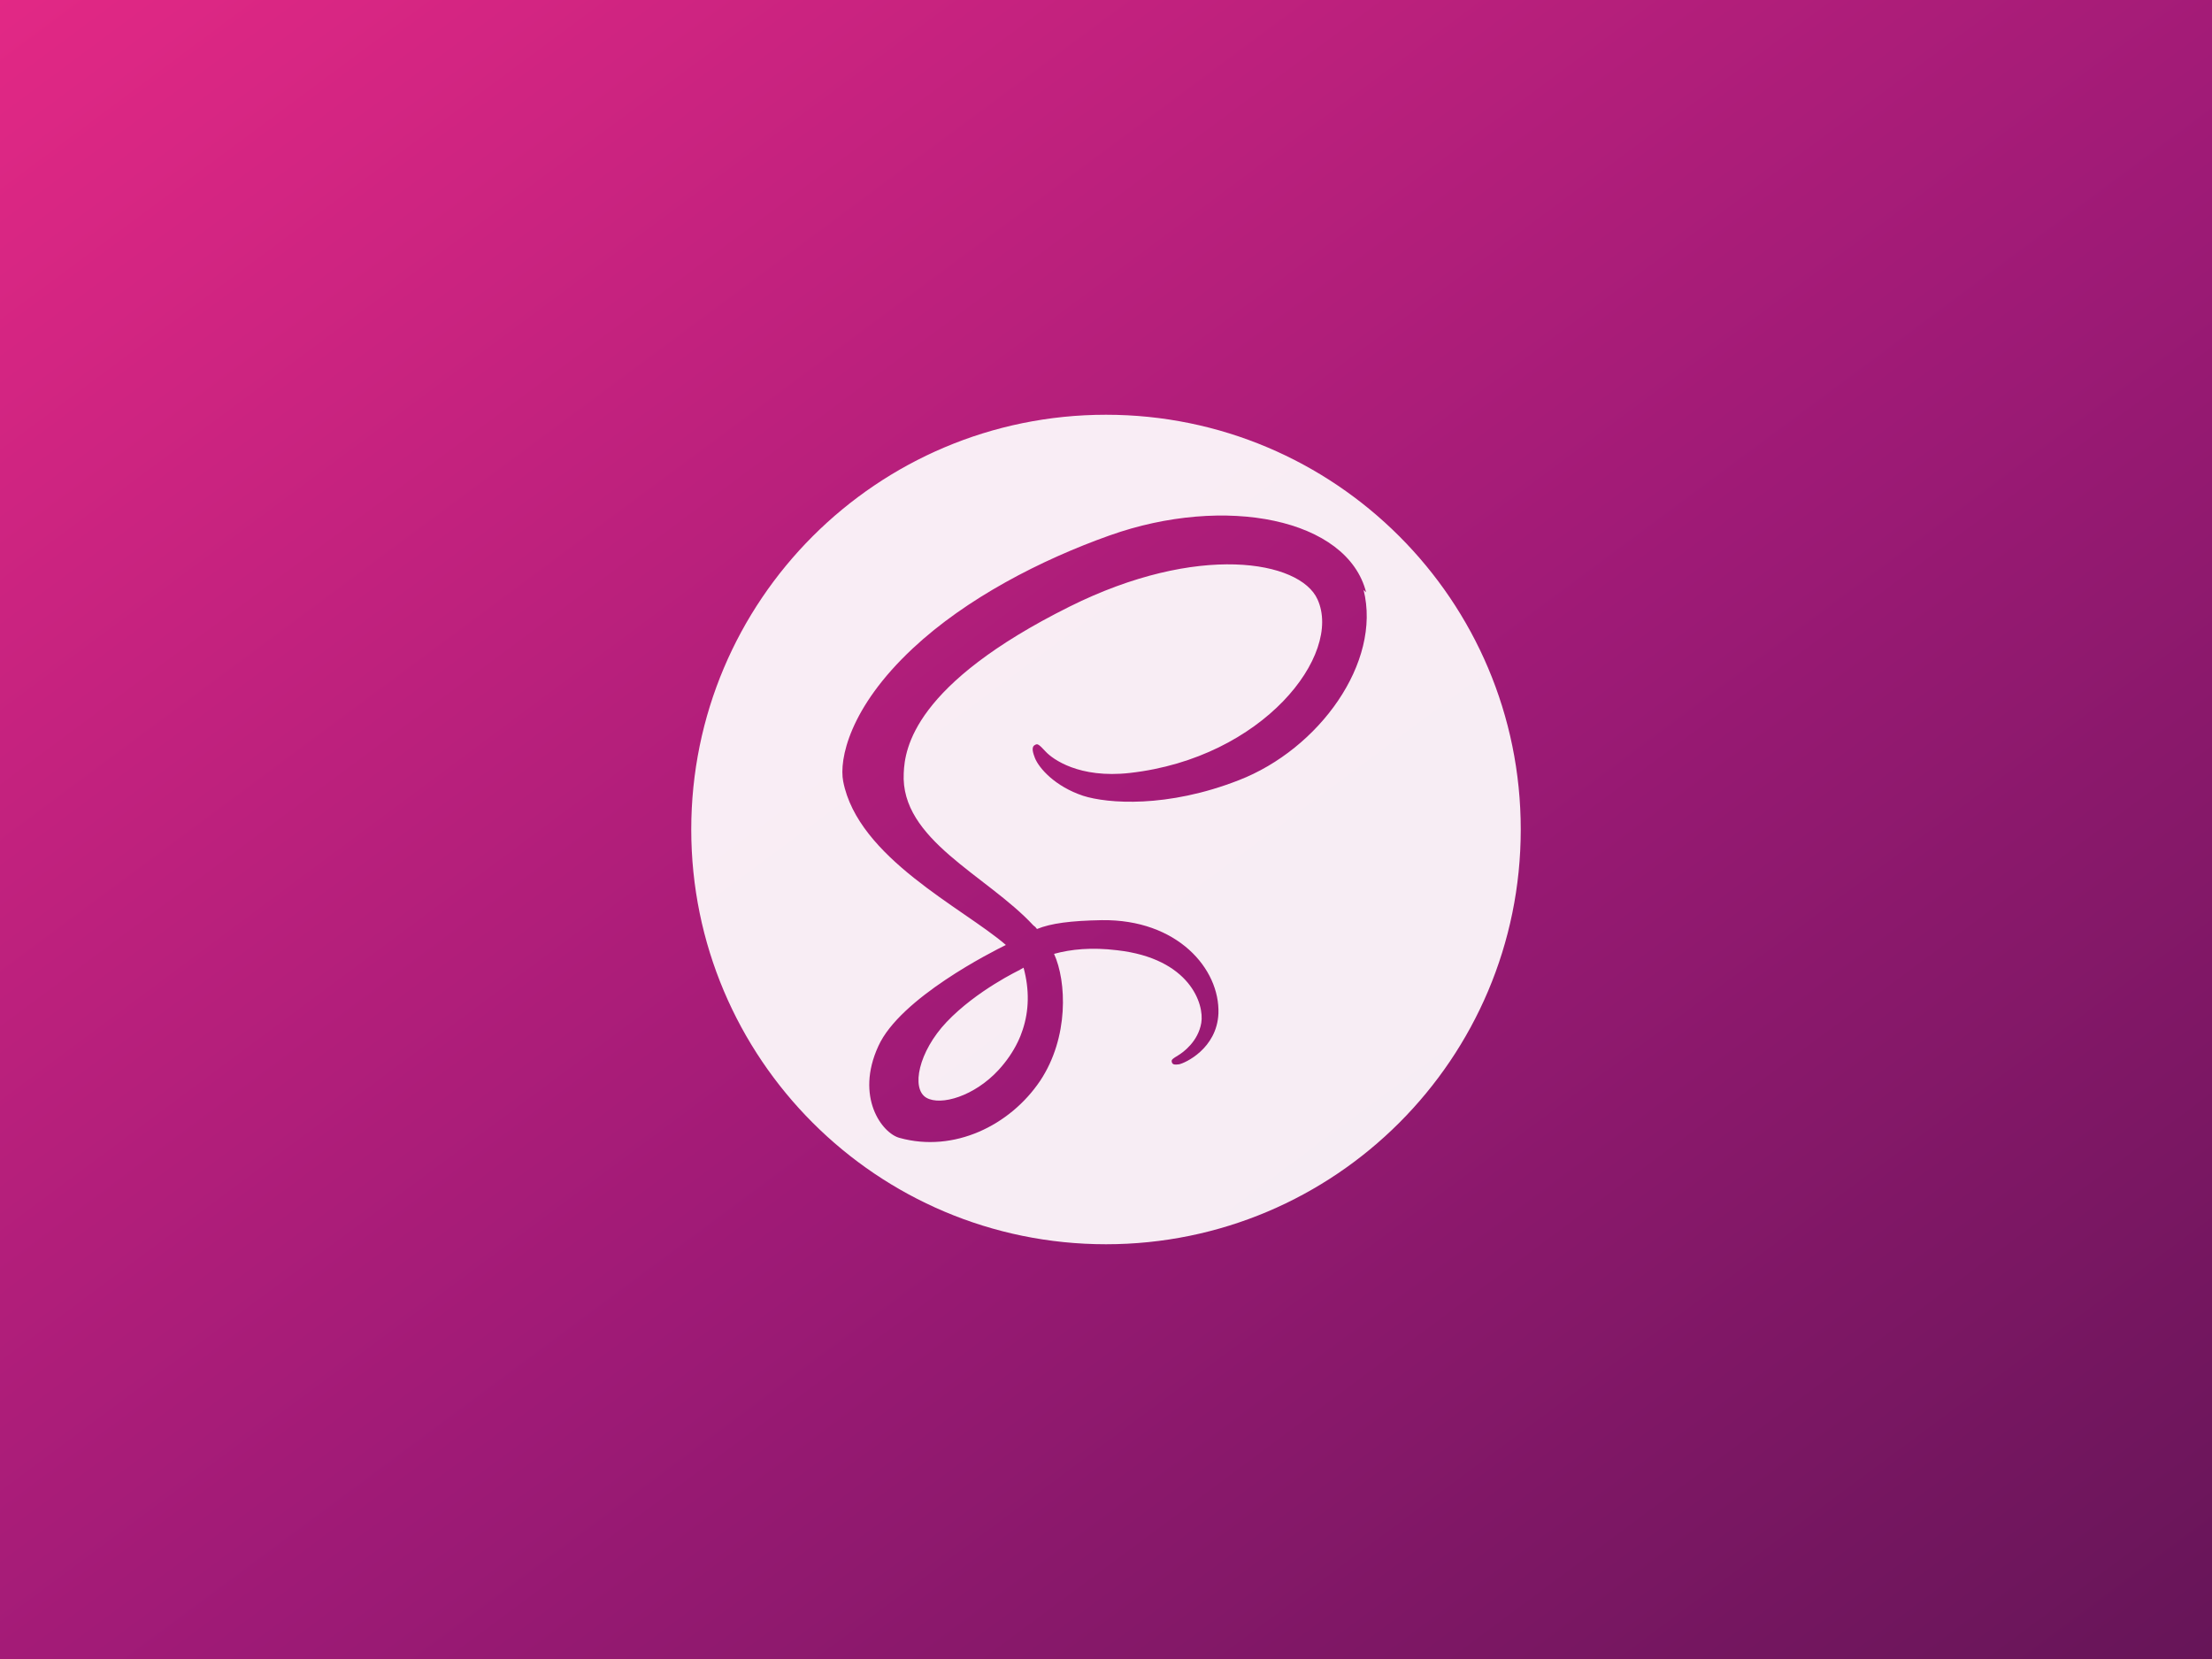
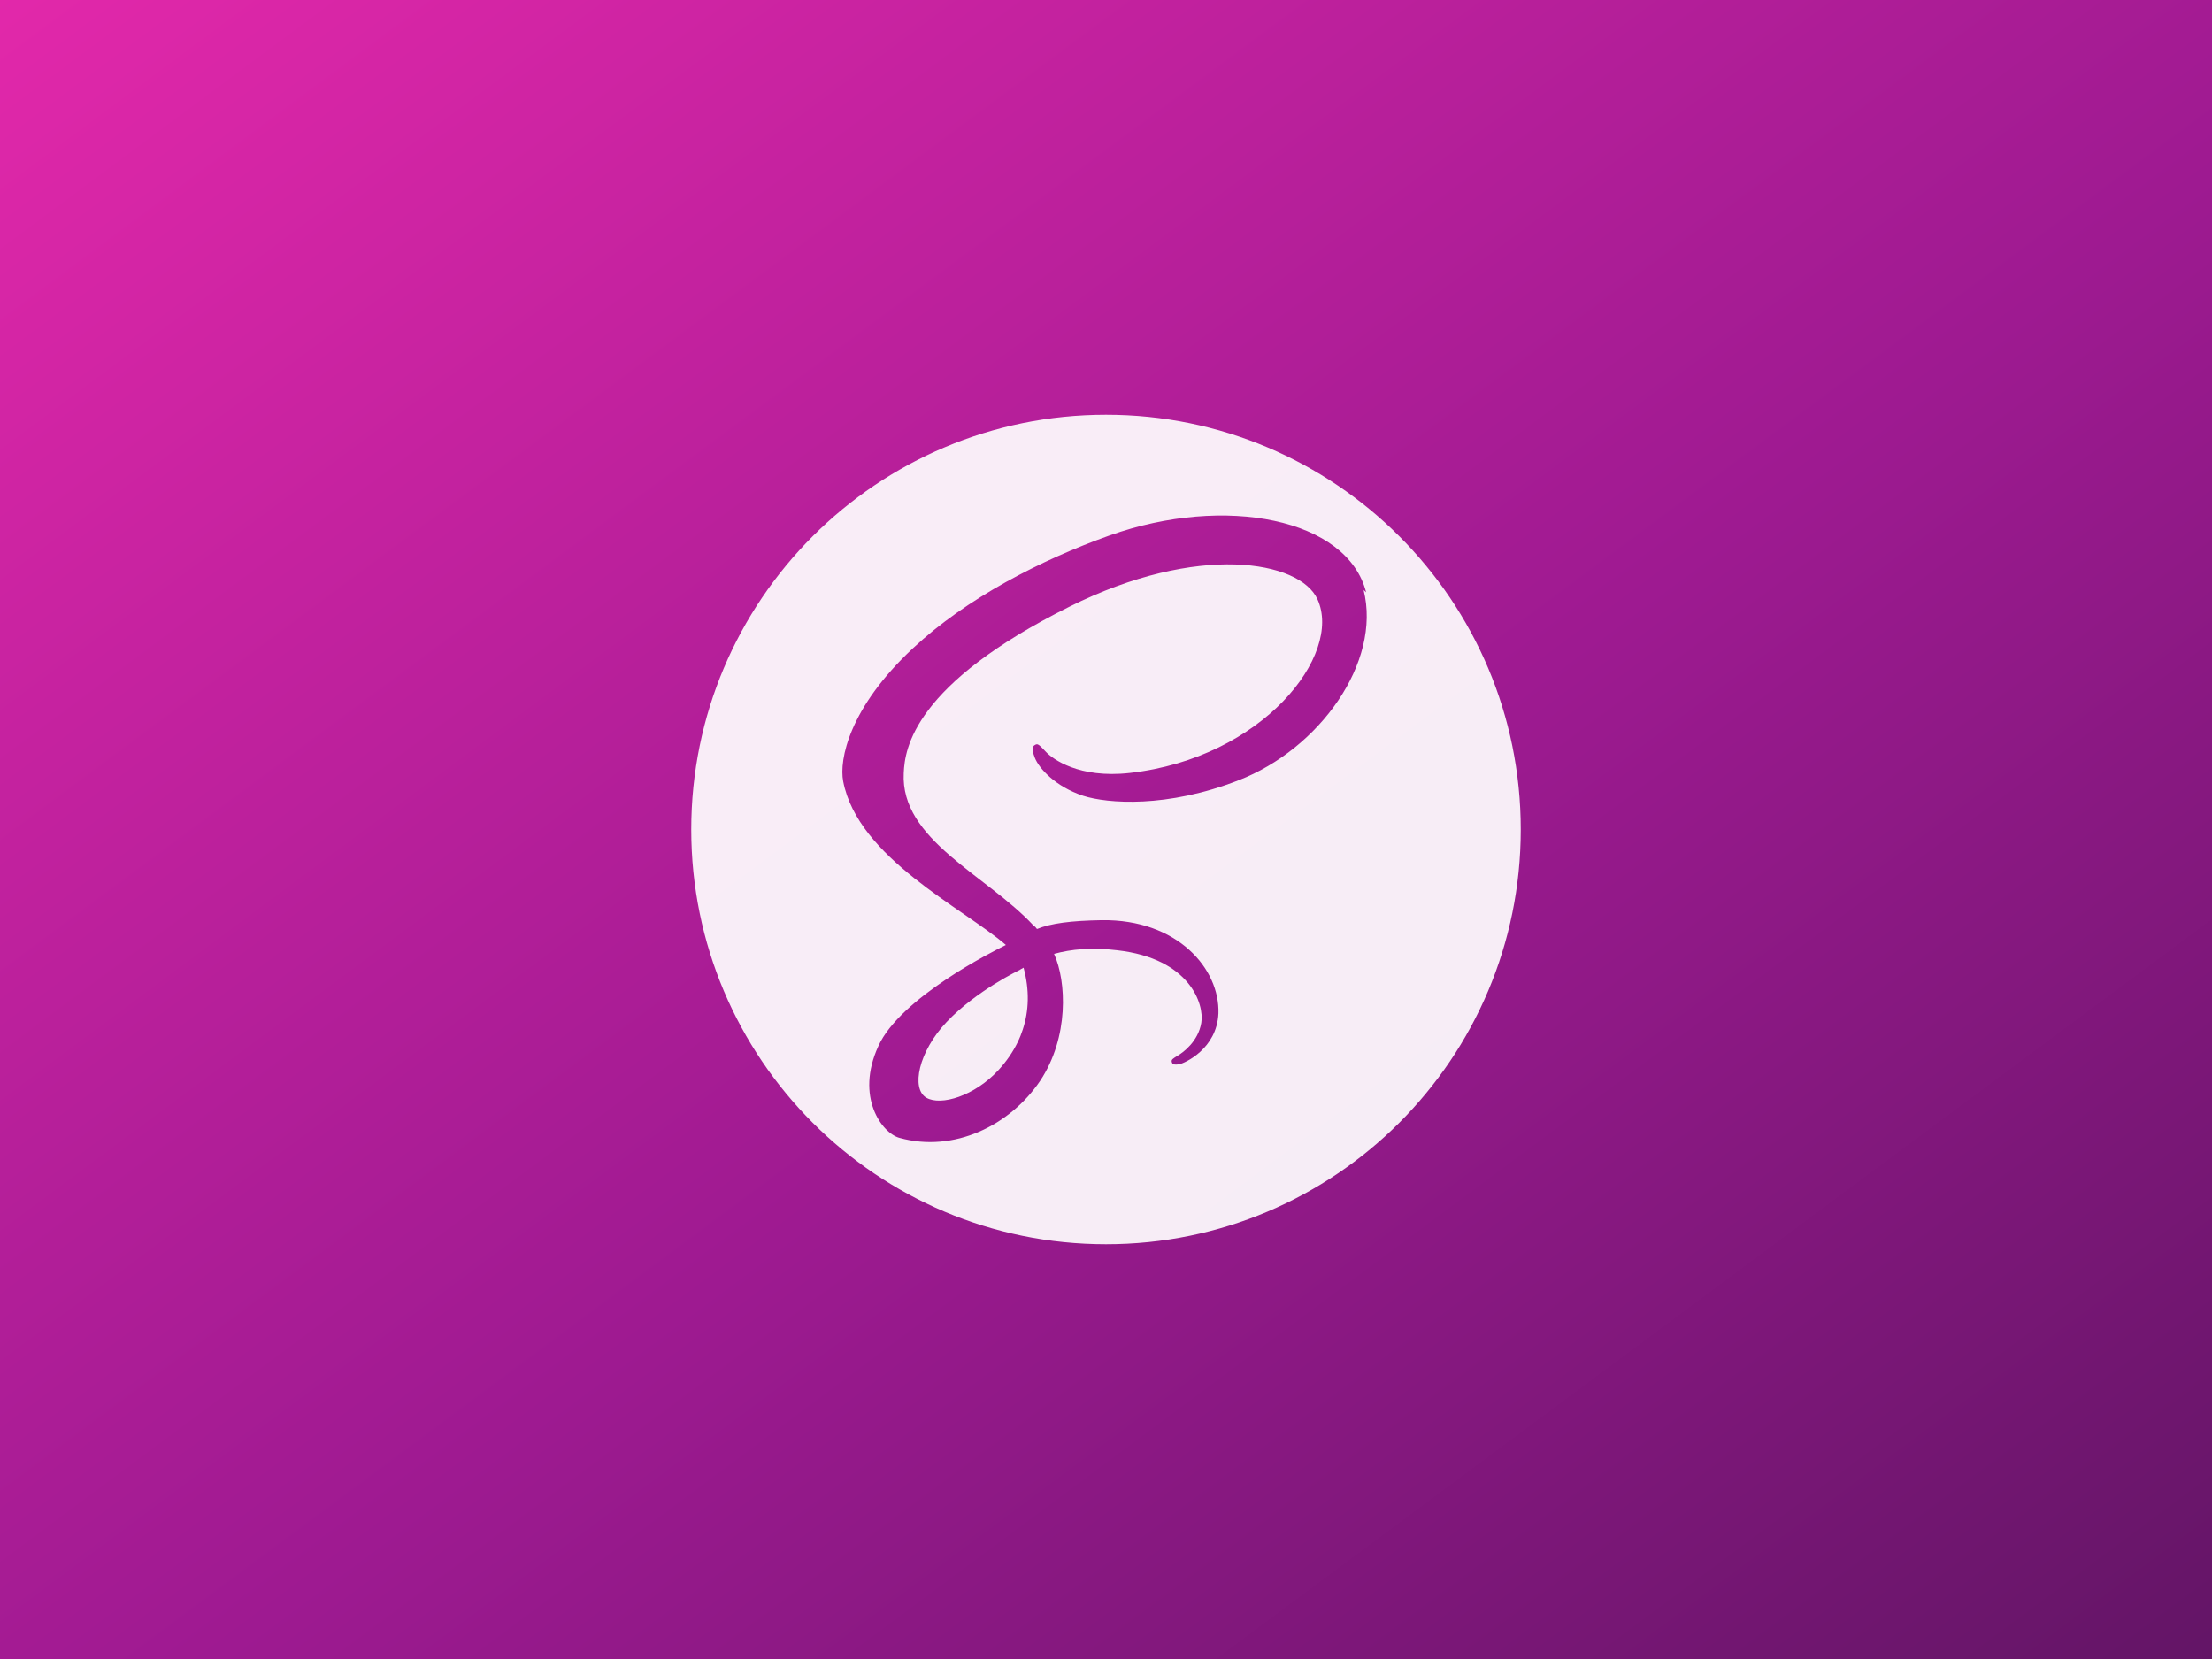
- <svg xmlns="http://www.w3.org/2000/svg" viewBox="0 0 400 300" width="400" height="300" role="img" aria-label="SASS">
+ <svg xmlns="http://www.w3.org/2000/svg" viewBox="0 0 400 300" width="400" height="300" role="img" aria-label="CSS">
  <defs>
    <linearGradient id="g" x1="0" y1="0" x2="1" y2="1">
-       <stop offset="0%" stop-color="hsl(330, 76%, 52%)" />
-       <stop offset="55%" stop-color="hsl(318, 72%, 36%)" />
-       <stop offset="100%" stop-color="hsl(310, 66%, 24%)" />
+       <stop offset="0%" stop-color="hsl(318, 76%, 52%)" />
+       <stop offset="55%" stop-color="hsl(306, 72%, 36%)" />
+       <stop offset="100%" stop-color="hsl(298, 66%, 24%)" />
    </linearGradient>
  </defs>
  <rect width="400" height="300" fill="url(#g)" />
  <g transform="translate(125.0 75.0) scale(6.25)" fill="#ffffff" fill-opacity="0.92">
    <path d="M12 0c6.627 0 12 5.373 12 12s-5.373 12-12 12S0 18.627 0 12 5.373 0 12 0zM9.615 15.998c.175.645.156 1.248-.024 1.792l-.065.18c-.024.061-.052.12-.078.176-.14.29-.326.56-.555.81-.698.759-1.672 1.047-2.09.805-.45-.262-.226-1.335.584-2.19.871-.918 2.12-1.509 2.12-1.509v-.003l.108-.061zm9.911-10.861c-.542-2.133-4.077-2.834-7.422-1.645-1.989.707-4.144 1.818-5.693 3.267C4.568 8.48 4.275 9.98 4.396 10.607c.427 2.211 3.457 3.657 4.703 4.73v.006c-.367.18-3.056 1.529-3.686 2.925-.675 1.47.105 2.521.615 2.655 1.575.436 3.195-.36 4.065-1.649.84-1.261.766-2.881.404-3.676.496-.135 1.08-.195 1.83-.104 2.101.24 2.521 1.56 2.43 2.1-.09.539-.523.854-.674.944-.15.091-.195.12-.181.181.015.09.091.09.21.075.165-.03 1.096-.45 1.141-1.471.045-1.29-1.186-2.729-3.375-2.7-.9.016-1.471.091-1.875.256-.03-.045-.061-.075-.105-.105-1.35-1.455-3.855-2.475-3.75-4.41.03-.705.285-2.564 4.8-4.814 3.705-1.846 6.661-1.335 7.171-.21.733 1.604-1.576 4.59-5.431 5.024-1.47.165-2.235-.404-2.431-.615-.209-.225-.239-.24-.314-.194-.12.06-.045.255 0 .375.12.3.585.825 1.396 1.095.704.225 2.43.359 4.5-.45 2.324-.899 4.139-3.405 3.614-5.505l.073.067z" />
  </g>
</svg>
